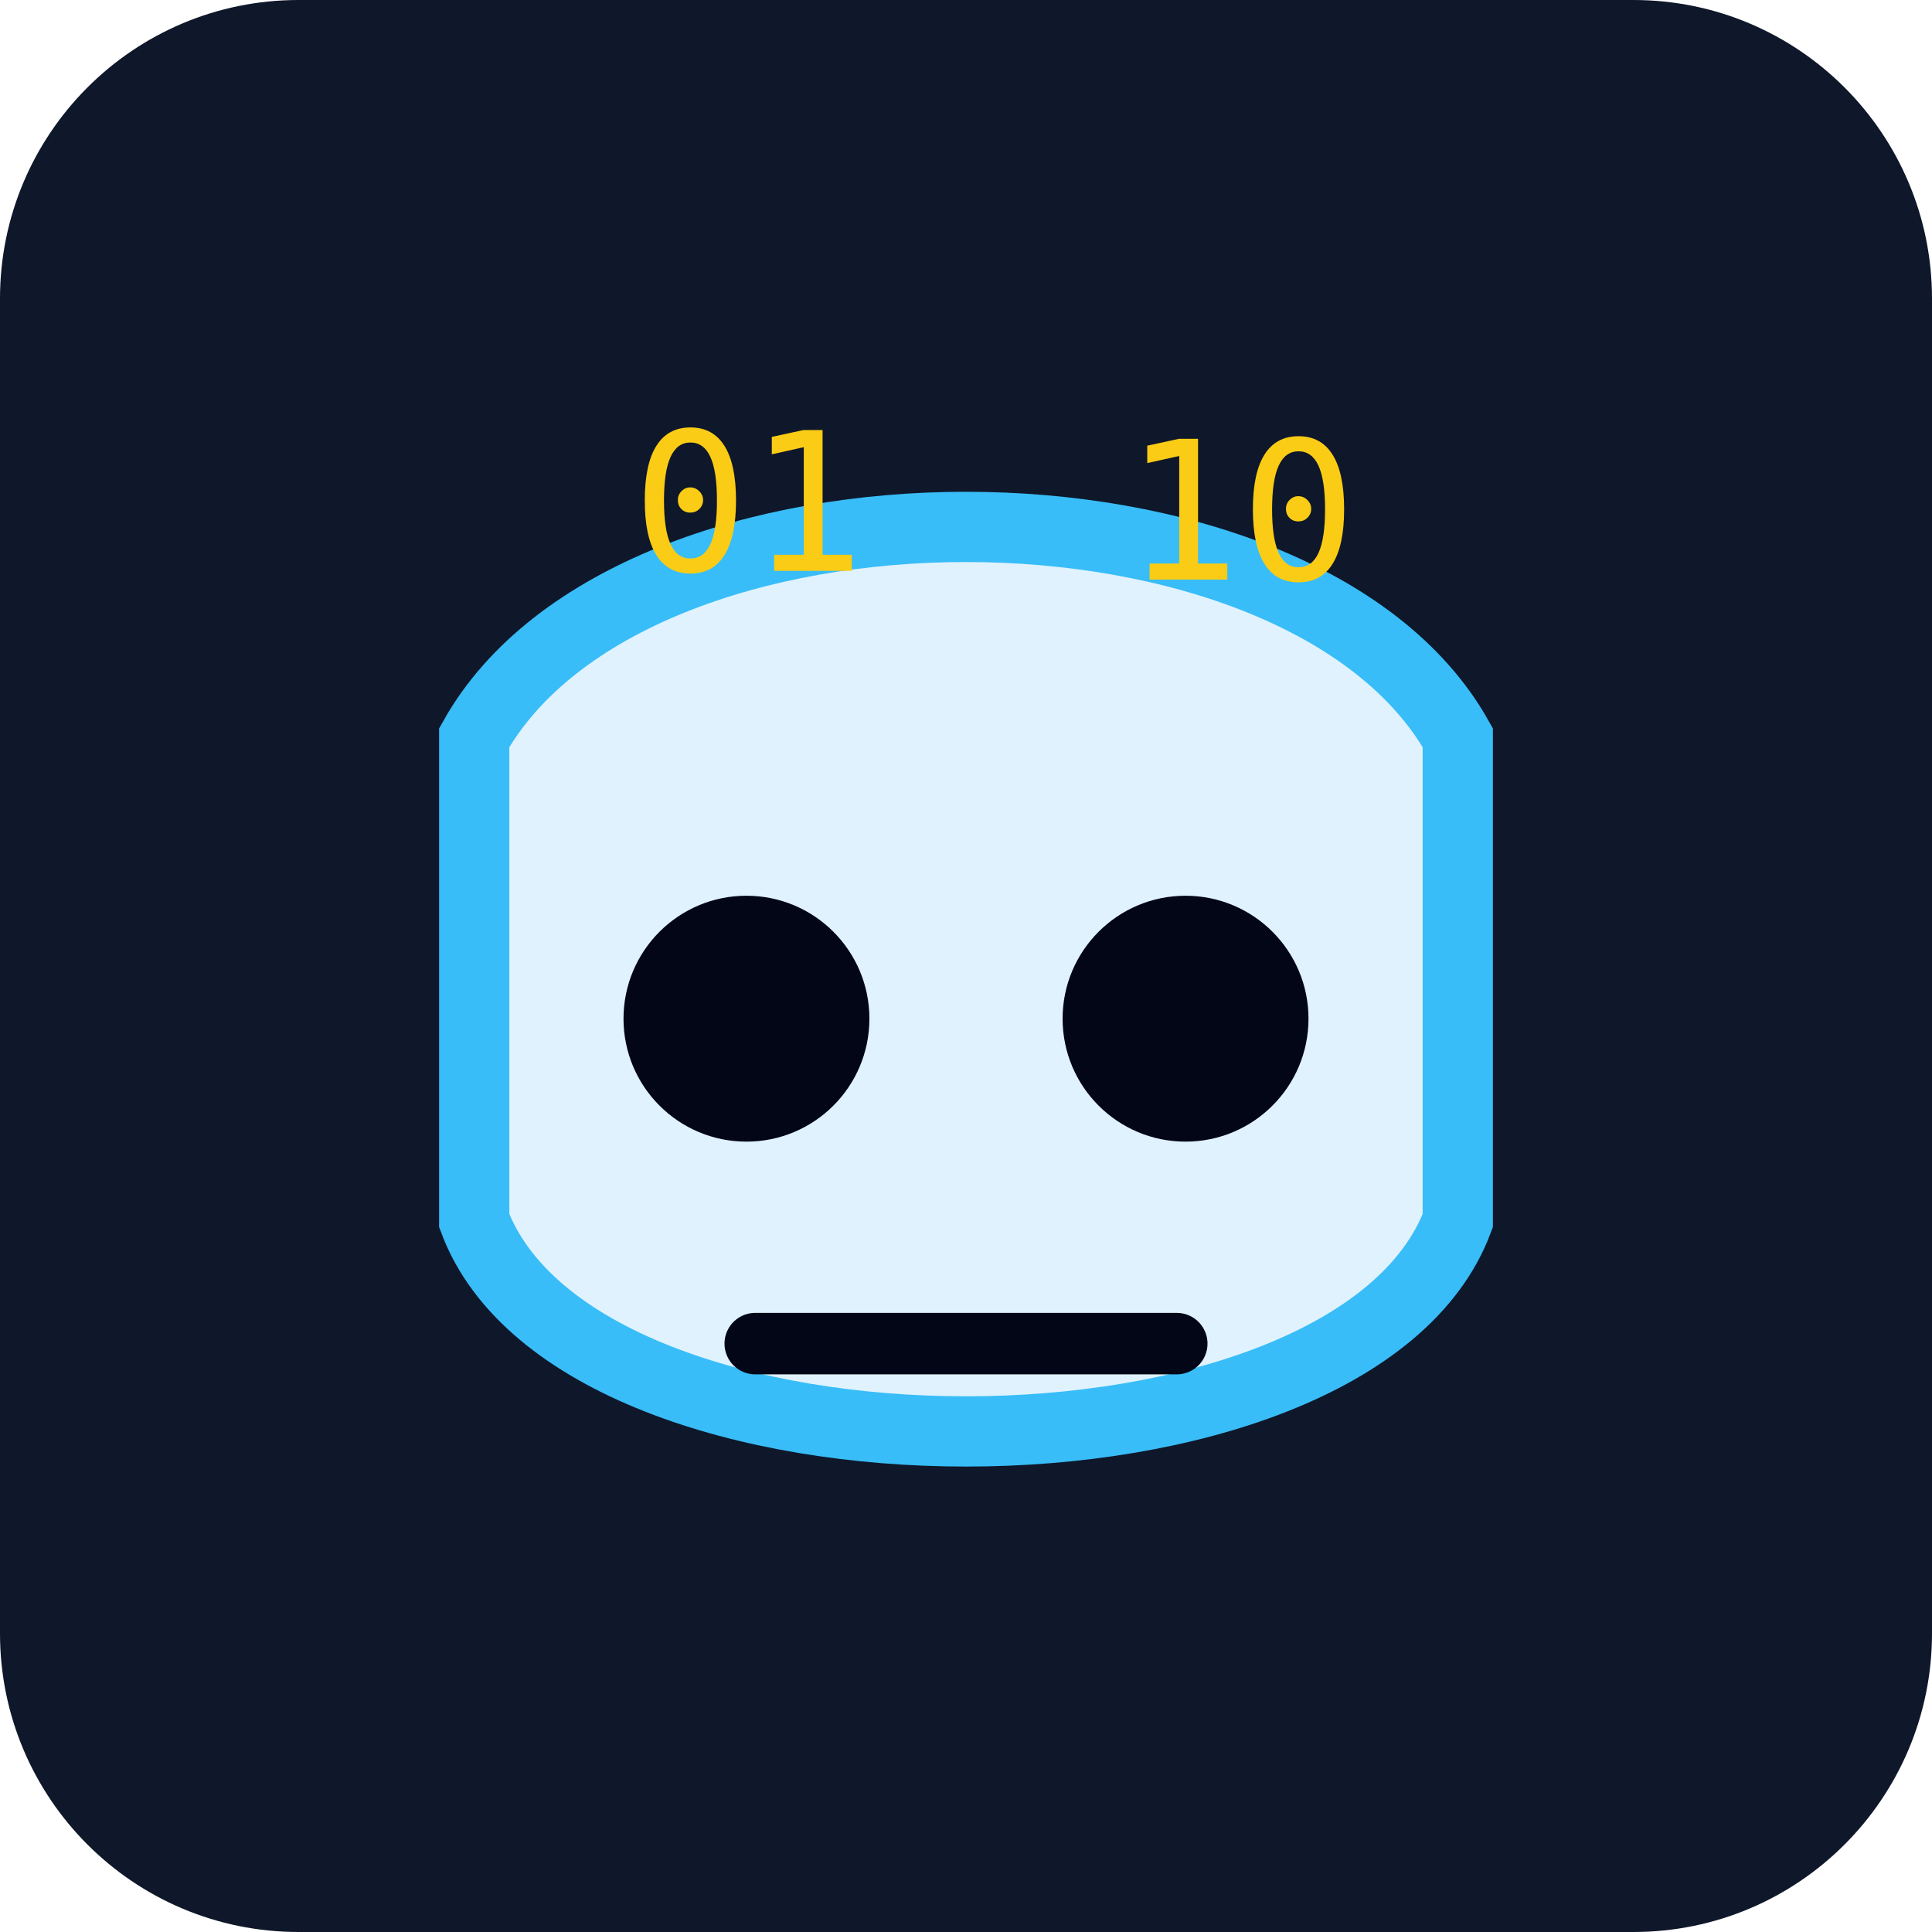
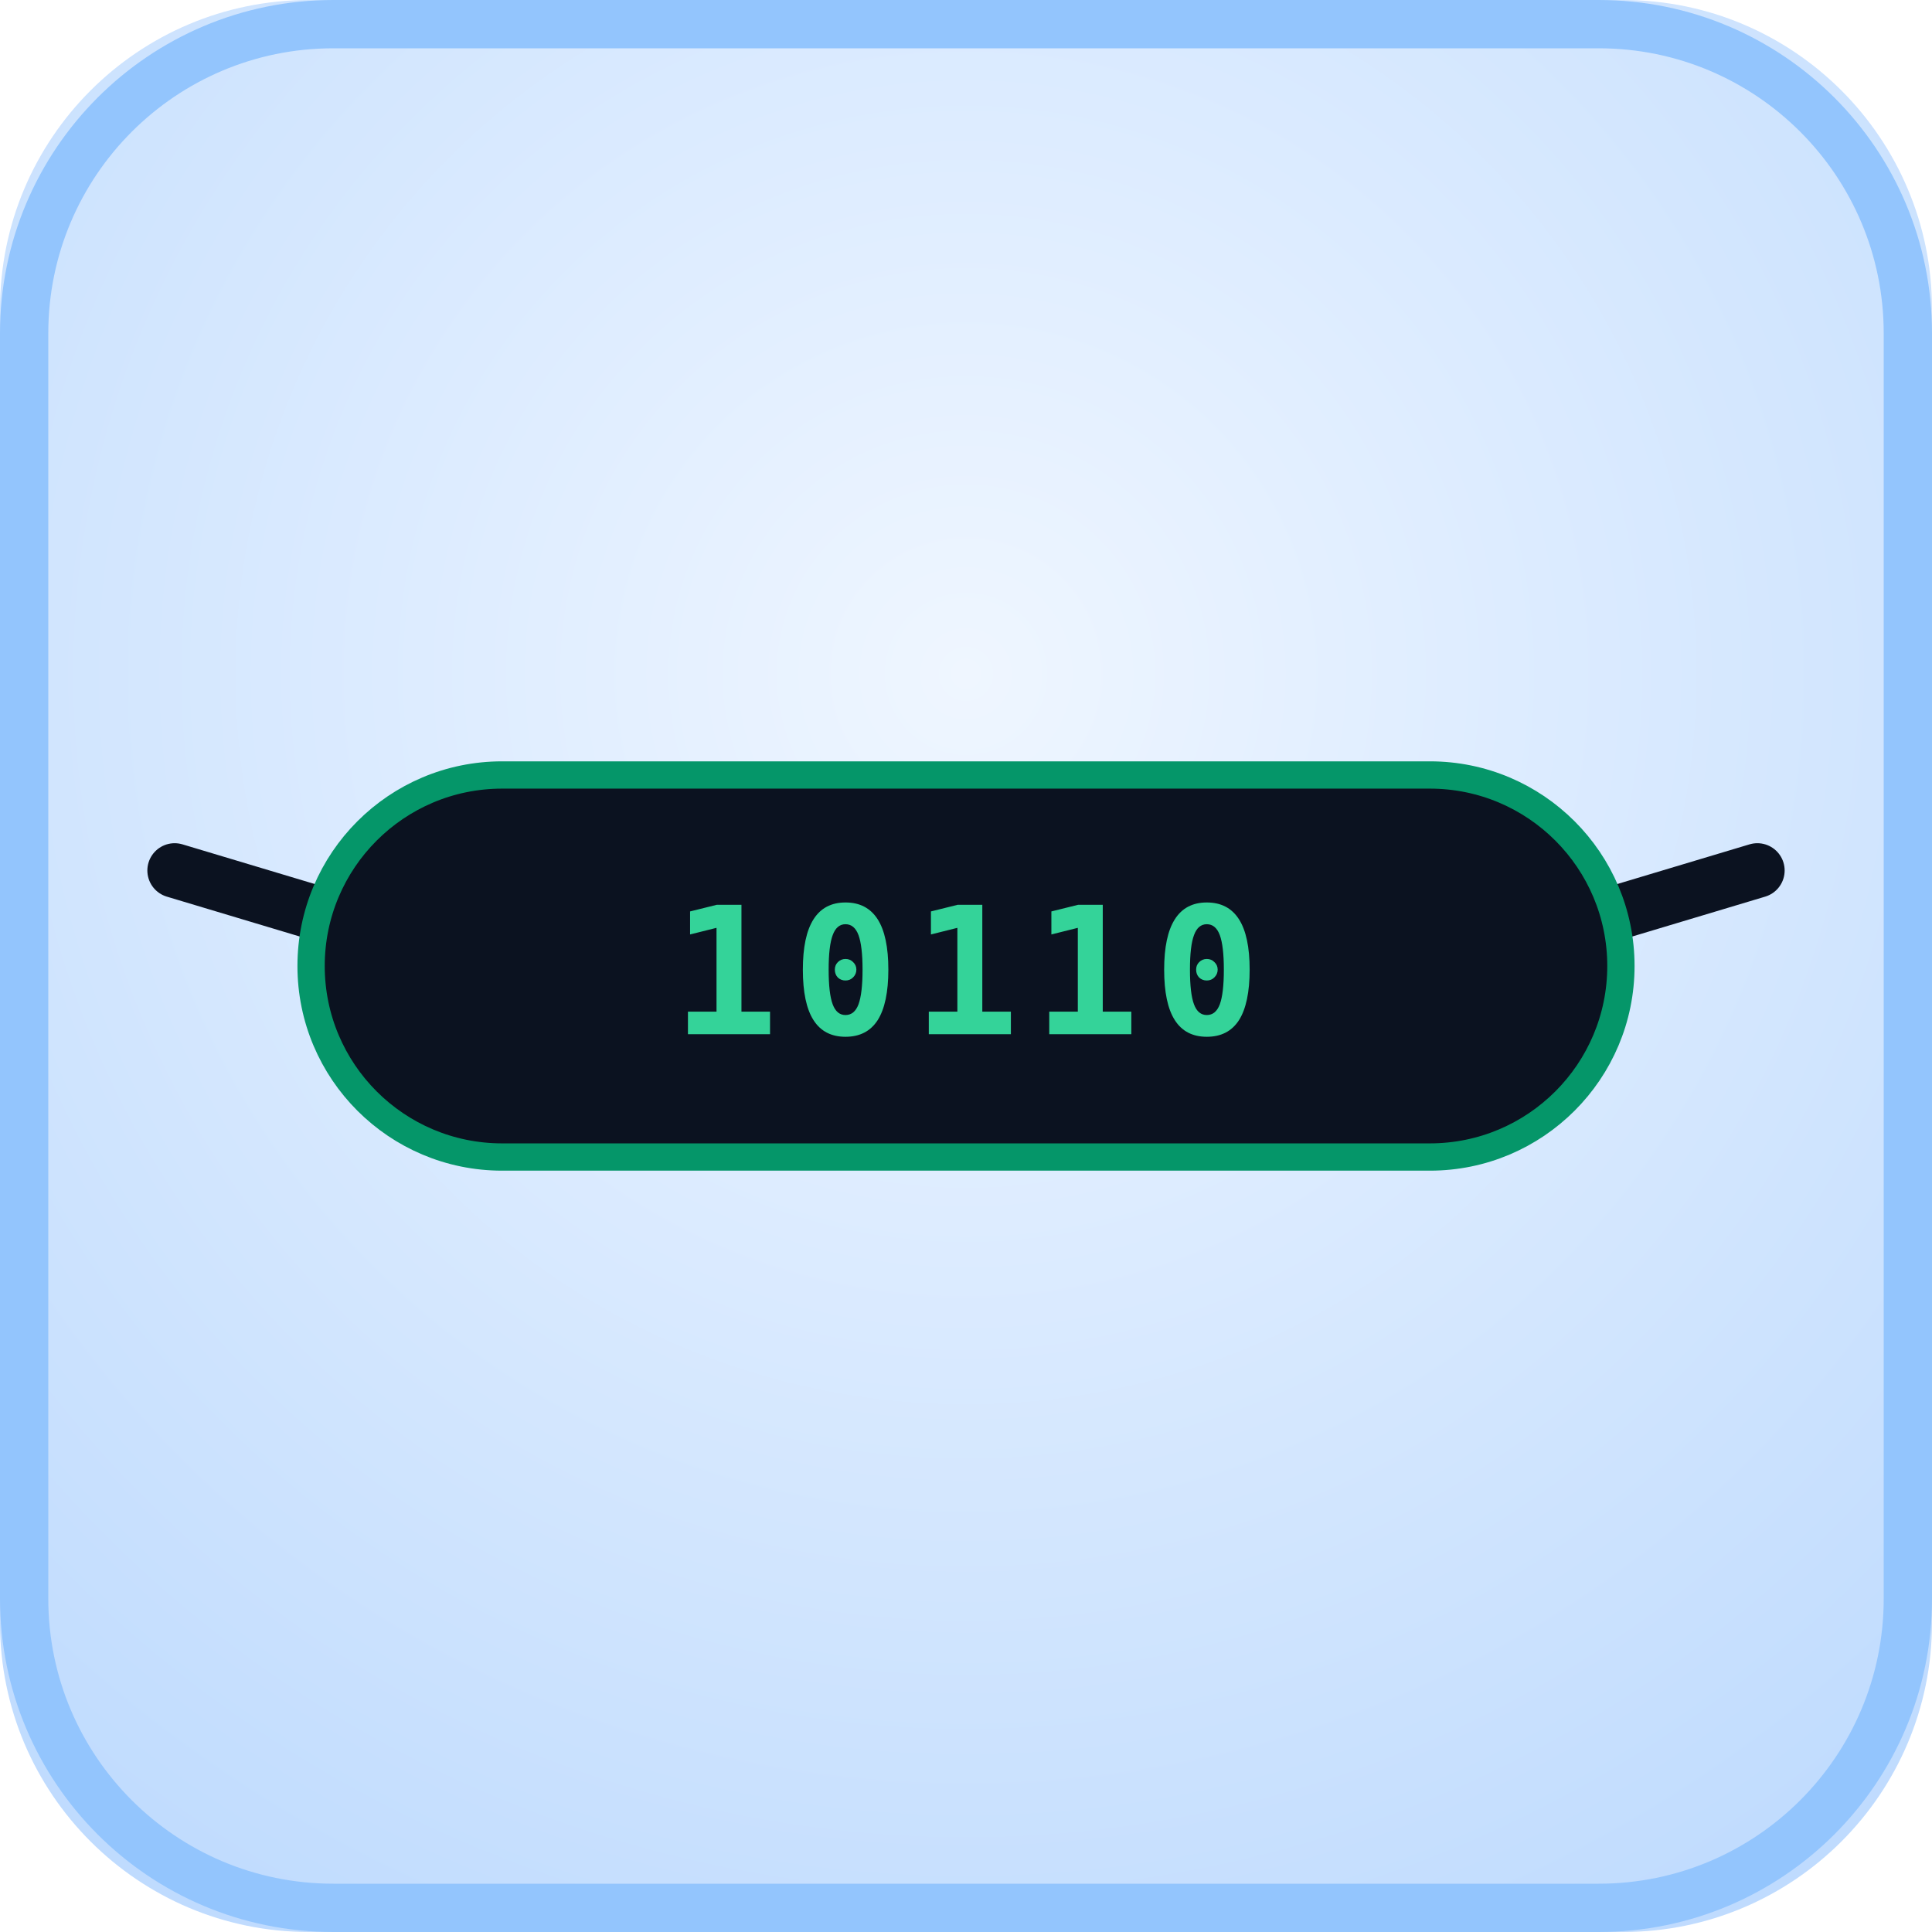
- <svg xmlns="http://www.w3.org/2000/svg" viewBox="0 0 220 220">
-   <rect width="220" height="220" rx="34" fill="#0f172a" />
-   <path d="M54 84c18-32 94-32 112 0v55c-12 32-100 32-112 0z" fill="#e0f2fe" stroke="#38bdf8" stroke-width="8" />
-   <circle cx="85" cy="116" r="14" fill="#020617" />
-   <circle cx="135" cy="116" r="14" fill="#020617" />
-   <path d="M86 153h48" stroke="#020617" stroke-width="7" stroke-linecap="round" />
-   <text x="72" y="65" font-family="Consolas" font-size="22" fill="#facc15">01</text>
-   <text x="128" y="66" font-family="Consolas" font-size="22" fill="#facc15">10</text>
+ <svg xmlns="http://www.w3.org/2000/svg" viewBox="49.2 31.2 141.6 141.6">
+   <defs>
+     <radialGradient id="f" cx=".5" cy=".35" r=".75">
+       <stop offset="0" stop-color="#eff6ff" />
+       <stop offset="1" stop-color="#bfdbfe" />
+     </radialGradient>
+   </defs>
+   <rect x="49.2" y="31.2" width="141.6" height="141.6" rx="22.656" fill="url(#f)" />
+   <rect x="50.97" y="32.97" width="138.06" height="138.06" rx="22.656" fill="none" stroke="#93c5fd" stroke-width="3.54" />
+   <path d="M72 98 L62 95 M168 98 L178 95" stroke="#0b1220" stroke-width="4" stroke-linecap="round" />
+   <rect x="72" y="88" width="96" height="28" rx="14" fill="#0b1220" />
+   <rect x="72" y="88" width="96" height="28" rx="14" fill="none" stroke="#059669" stroke-width="2" />
+   <text class="av-binario" x="120" y="107" text-anchor="middle" font-family="JetBrains Mono, monospace" font-size="13" font-weight="700" fill="#34d399" letter-spacing="1">10110</text>
</svg>
